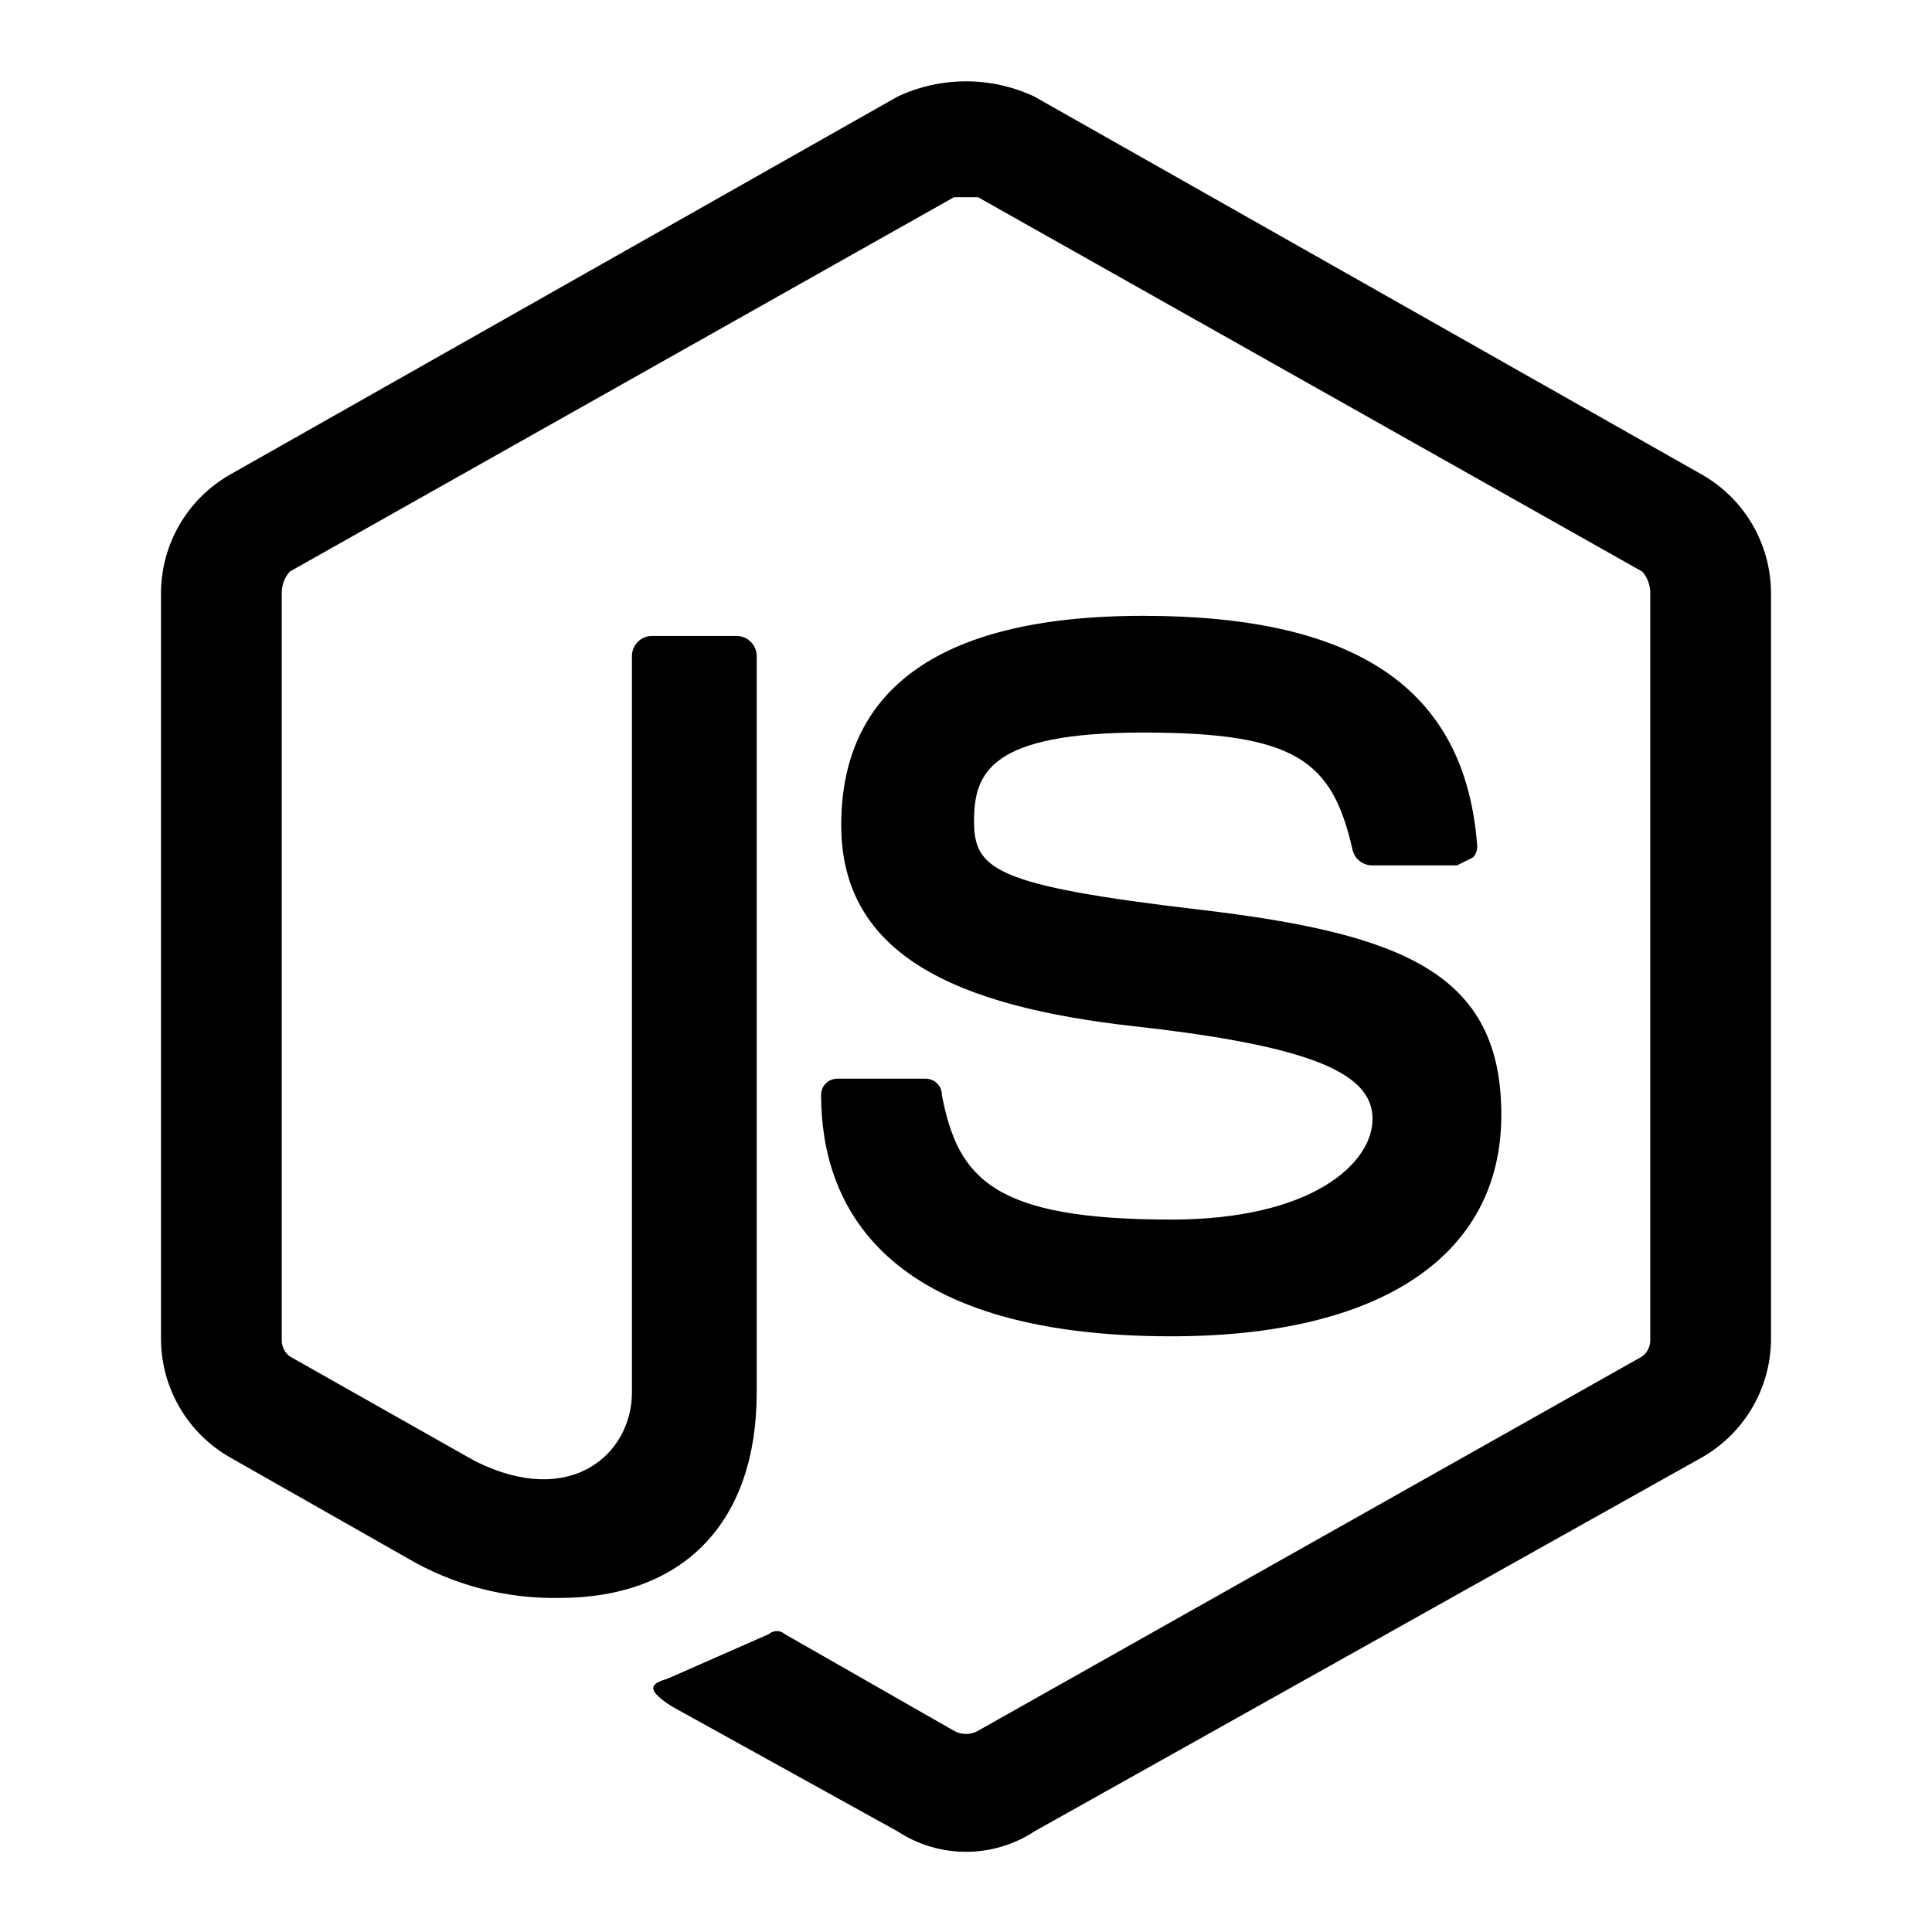
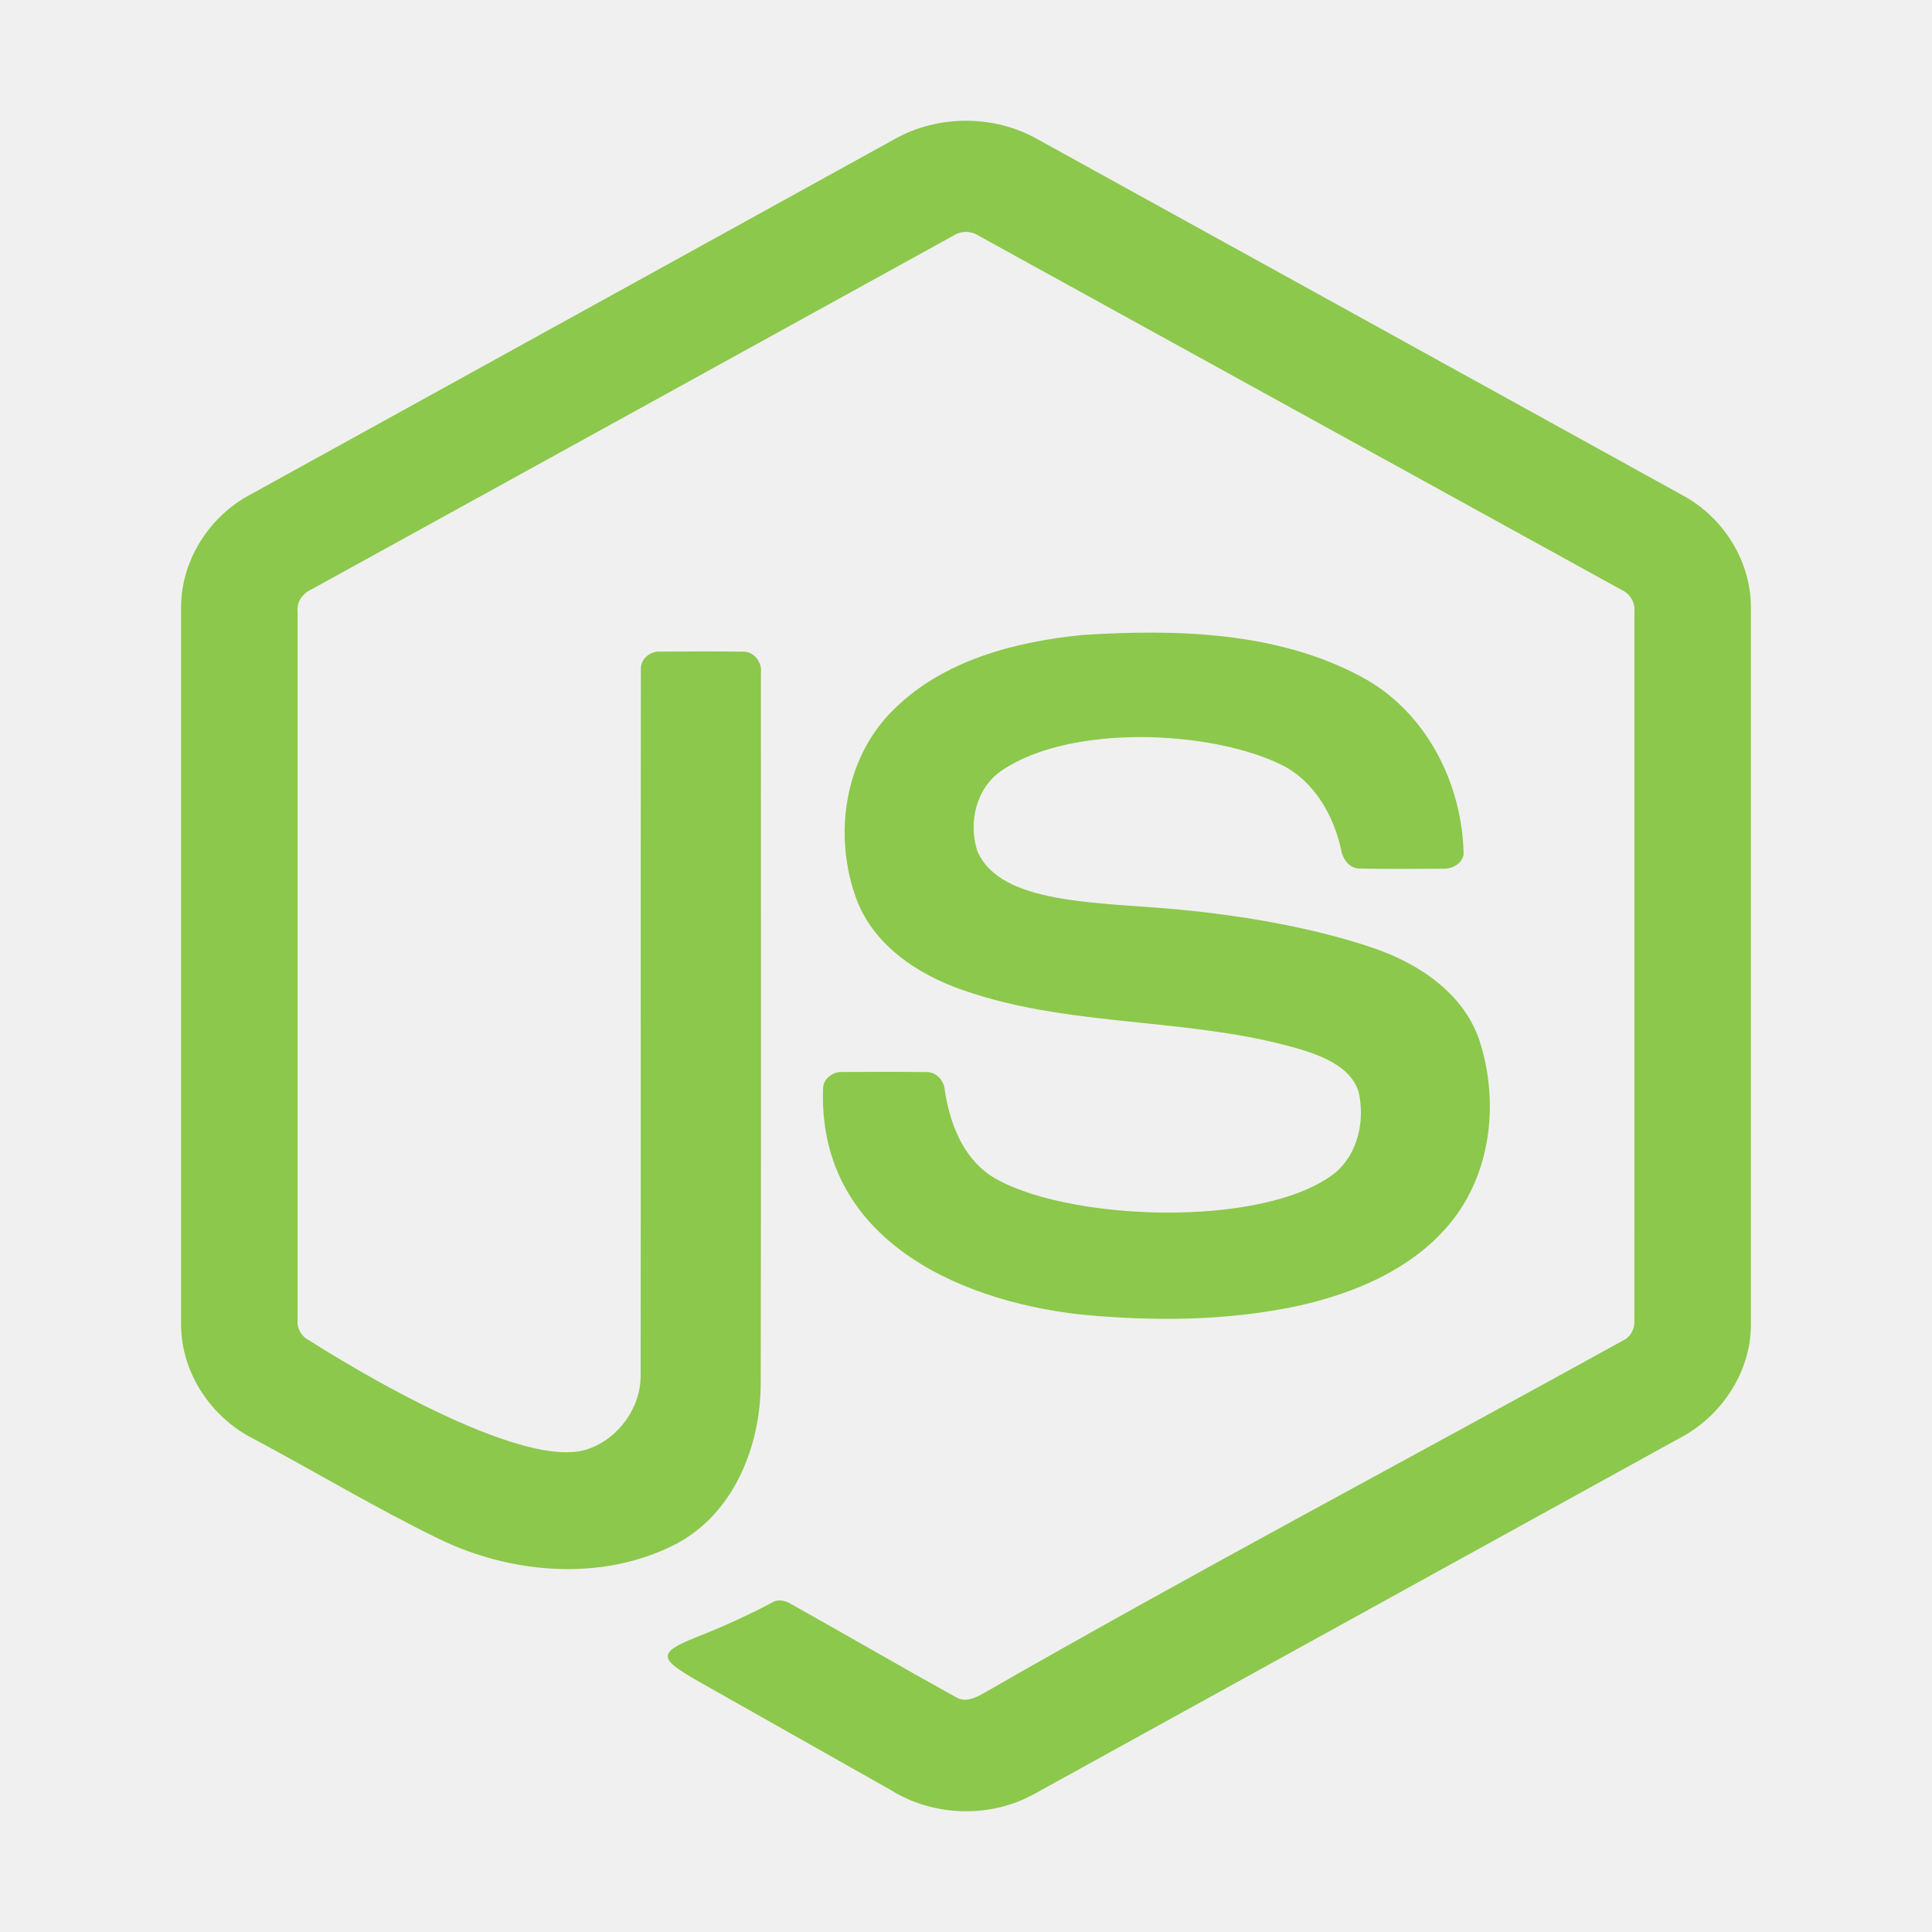
- <svg xmlns="http://www.w3.org/2000/svg" width="800px" height="800px" viewBox="0 0 48 48">
-   <g id="Layer_2" data-name="Layer 2">
-     <g id="invisible_box" data-name="invisible box">
-       <rect width="48" height="48" fill="#ffffff" />
-     </g>
-     <g id="Q3_icons" data-name="Q3 icons">
-       <g>
-         <path d="M42.3,11.8,25.7,2.4a4,4,0,0,0-3.4,0L5.7,11.8A3.4,3.4,0,0,0,4,14.7V33.3a3.4,3.4,0,0,0,1.7,2.9l4.4,2.5a7.2,7.2,0,0,0,3.8,1c3.1,0,4.9-1.9,4.9-5.1V16.3a.5.5,0,0,0-.5-.5H16.2a.5.5,0,0,0-.5.5V34.6c0,1.5-1.5,2.9-3.9,1.7L7.2,33.7a.5.5,0,0,1-.2-.4V14.7a.8.8,0,0,1,.2-.5L23.7,4.9h.6l16.5,9.3a.8.8,0,0,1,.2.5V33.3a.5.5,0,0,1-.2.4L24.3,43a.6.6,0,0,1-.6,0l-4.2-2.4a.3.3,0,0,0-.4,0l-2.5,1.1c-.3.1-.7.2.1.7l5.6,3.1a3.1,3.1,0,0,0,3.4,0l16.6-9.3A3.4,3.4,0,0,0,44,33.3V14.7A3.4,3.4,0,0,0,42.3,11.8Z" />
-         <path d="M29.1,30.3c-4.4,0-5.3-1-5.7-3.1a.4.4,0,0,0-.4-.4H20.8a.4.4,0,0,0-.4.4c0,2.7,1.5,6,8.7,6,5.2,0,8.2-2,8.2-5.5s-2.4-4.5-7.5-5.1-5.6-1-5.6-2.2.4-2.2,4.2-2.2,4.7.7,5.2,2.9a.5.5,0,0,0,.5.4h2.1l.4-.2a.4.4,0,0,0,.1-.3c-.3-3.9-3-5.7-8.3-5.7s-7.5,2-7.5,5.2,2.8,4.5,7.3,5,5.9,1.2,5.9,2.3S32.6,30.3,29.1,30.3Z" />
-       </g>
-     </g>
-   </g>
+ <svg xmlns="http://www.w3.org/2000/svg" width="800px" height="800px" viewBox="0 0 32 32" fill="none">
+   <path d="M17.172 2.299C16.463 1.9 15.537 1.901 14.827 2.299C11.269 4.262 7.711 6.226 4.152 8.189C3.46 8.553 2.993 9.297 3 10.069V21.933C2.995 22.72 3.486 23.471 4.197 23.83C5.219 24.374 6.212 24.973 7.252 25.48C8.455 26.071 9.958 26.201 11.175 25.585C12.163 25.075 12.602 23.939 12.6 22.896C12.608 18.981 12.602 15.065 12.603 11.15C12.627 10.976 12.496 10.79 12.306 10.794C11.852 10.787 11.396 10.79 10.942 10.793C10.77 10.776 10.602 10.919 10.615 11.092C10.609 14.982 10.616 18.873 10.611 22.764C10.621 23.302 10.258 23.82 9.739 24.001C8.541 24.421 5.122 22.201 5.122 22.201C4.997 22.143 4.917 22.007 4.929 21.872C4.929 17.958 4.93 14.043 4.929 10.13C4.912 9.972 5.009 9.83 5.154 9.765C8.7 7.813 12.245 5.857 15.791 3.903C15.914 3.821 16.086 3.821 16.209 3.904C19.755 5.857 23.3 7.812 26.847 9.764C26.993 9.828 27.086 9.973 27.071 10.13C27.07 14.043 27.072 17.958 27.07 21.871C27.08 22.01 27.009 22.144 26.879 22.205C23.366 24.146 19.813 26.025 16.331 28.023C16.18 28.11 16.008 28.209 15.837 28.113C14.922 27.606 14.017 27.08 13.105 26.569C13.006 26.507 12.879 26.48 12.776 26.55C12.367 26.765 11.982 26.94 11.512 27.126C10.852 27.387 10.958 27.494 11.553 27.84C12.62 28.444 13.689 29.046 14.756 29.65C15.459 30.089 16.402 30.12 17.128 29.715C20.686 27.754 24.244 25.79 27.803 23.829C28.511 23.468 29.005 22.72 29 21.933V10.069C29.007 9.313 28.558 8.582 27.886 8.213C24.316 6.239 20.744 4.271 17.172 2.299Z" fill="#8CC84B" />
+   <path d="M22.542 11.206C21.145 10.459 19.484 10.419 17.931 10.517C16.81 10.628 15.631 10.937 14.814 11.741C13.976 12.549 13.794 13.854 14.192 14.909C14.477 15.654 15.195 16.139 15.937 16.395C16.893 16.733 17.898 16.837 18.903 16.941C19.819 17.037 20.736 17.132 21.616 17.404C21.976 17.523 22.395 17.706 22.506 18.097C22.607 18.561 22.496 19.1 22.119 19.422C20.924 20.368 17.598 20.223 16.417 19.478C15.939 19.161 15.733 18.599 15.649 18.064C15.64 17.897 15.506 17.744 15.325 17.757C14.871 17.752 14.418 17.753 13.964 17.756C13.806 17.743 13.642 17.856 13.633 18.017C13.54 20.469 15.791 21.538 17.904 21.773C19.111 21.888 20.344 21.881 21.533 21.622C22.426 21.419 23.322 21.044 23.937 20.356C24.695 19.52 24.844 18.275 24.504 17.233C24.244 16.456 23.501 15.957 22.742 15.701C21.709 15.347 20.484 15.156 19.549 15.067C18.189 14.938 16.573 14.991 16.188 14.097C16.035 13.629 16.165 13.048 16.595 12.76C17.733 11.989 20.048 12.091 21.227 12.668C21.767 12.938 22.081 13.495 22.21 14.056C22.234 14.222 22.345 14.394 22.536 14.386C22.987 14.396 23.437 14.389 23.887 14.389C24.042 14.4 24.212 14.313 24.242 14.155C24.223 12.981 23.623 11.779 22.542 11.206Z" fill="#8CC84B" />
</svg>
